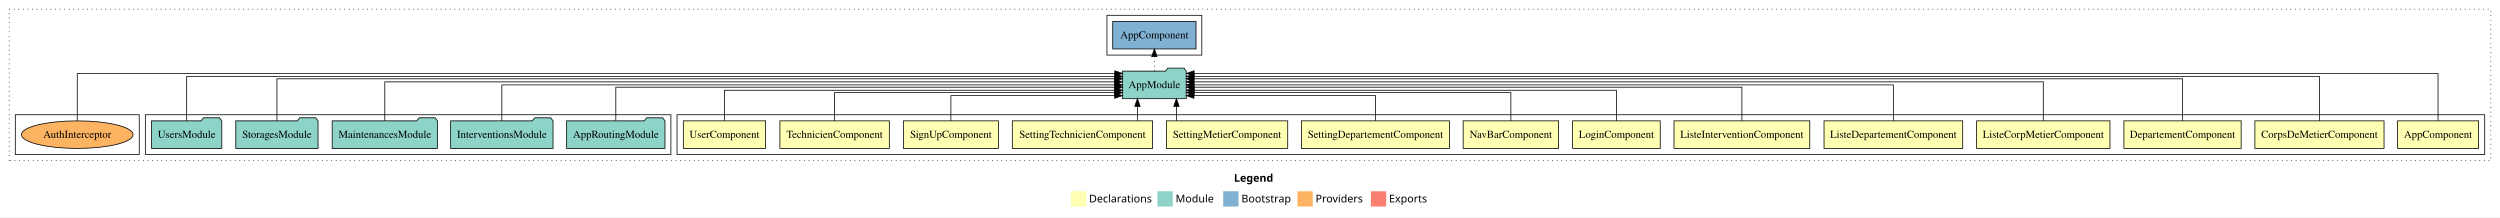
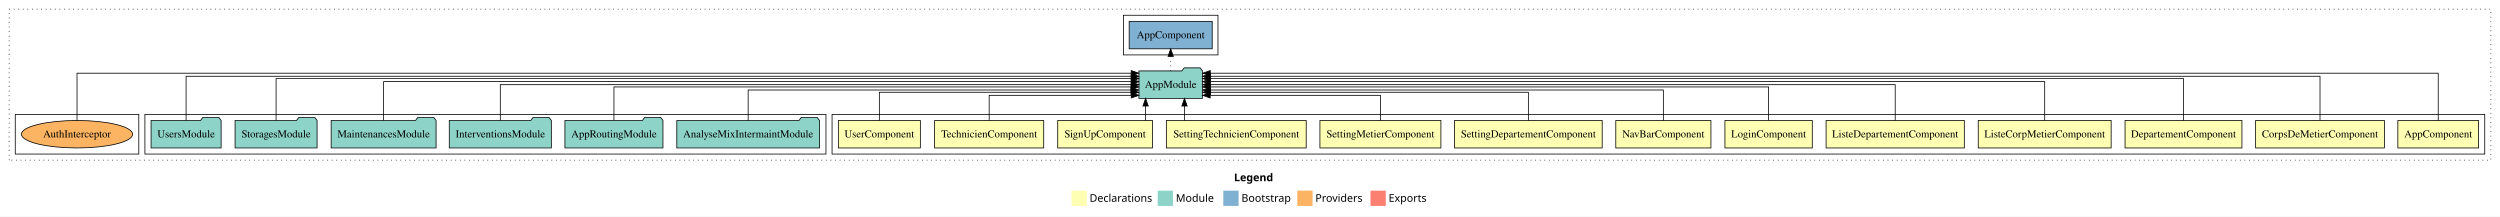
- <svg xmlns="http://www.w3.org/2000/svg" width="3268pt" height="284pt" viewBox="0.00 0.00 3268.00 284.00">
+ <svg xmlns="http://www.w3.org/2000/svg" width="3278pt" height="284pt" viewBox="0.00 0.00 3278.00 284.00">
  <g id="graph0" class="graph" transform="scale(1 1) rotate(0) translate(4 280)">
-     <polygon fill="#ffffff" stroke="transparent" points="-4,4 -4,-280 3264,-280 3264,4 -4,4" />
-     <text text-anchor="start" x="1609.009" y="-42.4" font-family="sans-serif" font-weight="bold" font-size="14.00" fill="#000000">Legend</text>
-     <polygon fill="#ffffb3" stroke="transparent" points="1396,-10 1396,-30 1416,-30 1416,-10 1396,-10" />
-     <text text-anchor="start" x="1419.629" y="-15.4" font-family="sans-serif" font-size="14.00" fill="#000000">  Declarations</text>
-     <polygon fill="#8dd3c7" stroke="transparent" points="1509,-10 1509,-30 1529,-30 1529,-10 1509,-10" />
-     <text text-anchor="start" x="1532.725" y="-15.4" font-family="sans-serif" font-size="14.00" fill="#000000">  Module</text>
-     <polygon fill="#80b1d3" stroke="transparent" points="1595,-10 1595,-30 1615,-30 1615,-10 1595,-10" />
-     <text text-anchor="start" x="1618.781" y="-15.4" font-family="sans-serif" font-size="14.00" fill="#000000">  Bootstrap</text>
-     <polygon fill="#fdb462" stroke="transparent" points="1692,-10 1692,-30 1712,-30 1712,-10 1692,-10" />
-     <text text-anchor="start" x="1715.673" y="-15.4" font-family="sans-serif" font-size="14.00" fill="#000000">  Providers</text>
-     <polygon fill="#fb8072" stroke="transparent" points="1788,-10 1788,-30 1808,-30 1808,-10 1788,-10" />
-     <text text-anchor="start" x="1811.726" y="-15.4" font-family="sans-serif" font-size="14.00" fill="#000000">  Exports</text>
+     <polygon fill="#ffffff" stroke="transparent" points="-4,4 -4,-280 3274,-280 3274,4 -4,4" />
+     <text text-anchor="start" x="1614.009" y="-42.4" font-family="sans-serif" font-weight="bold" font-size="14.00" fill="#000000">Legend</text>
+     <polygon fill="#ffffb3" stroke="transparent" points="1401,-10 1401,-30 1421,-30 1421,-10 1401,-10" />
+     <text text-anchor="start" x="1424.629" y="-15.4" font-family="sans-serif" font-size="14.00" fill="#000000">  Declarations</text>
+     <polygon fill="#8dd3c7" stroke="transparent" points="1514,-10 1514,-30 1534,-30 1534,-10 1514,-10" />
+     <text text-anchor="start" x="1537.725" y="-15.4" font-family="sans-serif" font-size="14.00" fill="#000000">  Module</text>
+     <polygon fill="#80b1d3" stroke="transparent" points="1600,-10 1600,-30 1620,-30 1620,-10 1600,-10" />
+     <text text-anchor="start" x="1623.781" y="-15.4" font-family="sans-serif" font-size="14.00" fill="#000000">  Bootstrap</text>
+     <polygon fill="#fdb462" stroke="transparent" points="1697,-10 1697,-30 1717,-30 1717,-10 1697,-10" />
+     <text text-anchor="start" x="1720.673" y="-15.4" font-family="sans-serif" font-size="14.00" fill="#000000">  Providers</text>
+     <polygon fill="#fb8072" stroke="transparent" points="1793,-10 1793,-30 1813,-30 1813,-10 1793,-10" />
+     <text text-anchor="start" x="1816.726" y="-15.4" font-family="sans-serif" font-size="14.00" fill="#000000">  Exports</text>
    <g id="clust1" class="cluster">
-       <polygon fill="none" stroke="#000000" stroke-dasharray="1,5" points="8,-70 8,-268 3252,-268 3252,-70 8,-70" />
+       <polygon fill="none" stroke="#000000" stroke-dasharray="1,5" points="8,-70 8,-268 3262,-268 3262,-70 8,-70" />
    </g>
    <g id="clust2" class="cluster">
-       <polygon fill="none" stroke="#000000" points="881,-78 881,-130 3244,-130 3244,-78 881,-78" />
-     </g>
-     <g id="clust17" class="cluster">
-       <polygon fill="none" stroke="#000000" points="186,-78 186,-130 873,-130 873,-78 186,-78" />
+       <polygon fill="none" stroke="#000000" points="1087,-78 1087,-130 3254,-130 3254,-78 1087,-78" />
+     </g>
+     <g id="clust16" class="cluster">
+       <polygon fill="none" stroke="#000000" points="186,-78 186,-130 1079,-130 1079,-78 186,-78" />
+     </g>
+     <g id="clust18" class="cluster">
+       <polygon fill="none" stroke="#000000" points="1469,-208 1469,-260 1593,-260 1593,-208 1469,-208" />
    </g>
    <g id="clust19" class="cluster">
-       <polygon fill="none" stroke="#000000" points="1443,-208 1443,-260 1567,-260 1567,-208 1443,-208" />
-     </g>
-     <g id="clust20" class="cluster">
      <polygon fill="none" stroke="#000000" points="16,-78 16,-130 178,-130 178,-78 16,-78" />
    </g>
    <g id="node1" class="node">
-       <polygon fill="#ffffb3" stroke="#000000" points="3235.94,-122 3130.06,-122 3130.06,-86 3235.94,-86 3235.94,-122" />
-       <text text-anchor="middle" x="3183" y="-99.8" font-family="Times,serif" font-size="14.00" fill="#000000">AppComponent</text>
+       <polygon fill="#ffffb3" stroke="#000000" points="3245.94,-122 3140.06,-122 3140.06,-86 3245.94,-86 3245.94,-122" />
+       <text text-anchor="middle" x="3193" y="-99.8" font-family="Times,serif" font-size="14.00" fill="#000000">AppComponent</text>
+     </g>
+     <g id="node14" class="node">
+       <polygon fill="#8dd3c7" stroke="#000000" points="1572.657,-187 1569.657,-191 1548.657,-191 1545.657,-187 1489.343,-187 1489.343,-151 1572.657,-151 1572.657,-187" />
+       <text text-anchor="middle" x="1531" y="-164.8" font-family="Times,serif" font-size="14.00" fill="#000000">AppModule</text>
+     </g>
+     <g id="edge1" class="edge">
+       <path fill="none" stroke="#000000" d="M3193,-122.153C3193,-145.757 3193,-184 3193,-184 3193,-184 1582.915,-184 1582.915,-184" />
+       <polygon fill="#000000" stroke="#000000" points="1582.915,-180.5 1572.915,-184 1582.915,-187.5 1582.915,-180.5" />
+     </g>
+     <g id="node2" class="node">
+       <polygon fill="#ffffb3" stroke="#000000" points="3122.412,-122 2953.588,-122 2953.588,-86 3122.412,-86 3122.412,-122" />
+       <text text-anchor="middle" x="3038" y="-99.8" font-family="Times,serif" font-size="14.00" fill="#000000">CorpsDeMetierComponent</text>
+     </g>
+     <g id="edge2" class="edge">
+       <path fill="none" stroke="#000000" d="M3038,-122.011C3038,-144.485 3038,-180 3038,-180 3038,-180 1582.879,-180 1582.879,-180" />
+       <polygon fill="#000000" stroke="#000000" points="1582.879,-176.5 1572.879,-180 1582.879,-183.5 1582.879,-176.5" />
+     </g>
+     <g id="node3" class="node">
+       <polygon fill="#ffffb3" stroke="#000000" points="2935.63,-122 2782.37,-122 2782.37,-86 2935.63,-86 2935.63,-122" />
+       <text text-anchor="middle" x="2859" y="-99.8" font-family="Times,serif" font-size="14.00" fill="#000000">DepartementComponent</text>
+     </g>
+     <g id="edge3" class="edge">
+       <path fill="none" stroke="#000000" d="M2859,-122.045C2859,-143.662 2859,-177 2859,-177 2859,-177 1582.938,-177 1582.938,-177" />
+       <polygon fill="#000000" stroke="#000000" points="1582.938,-173.5 1572.938,-177 1582.938,-180.5 1582.938,-173.5" />
+     </g>
+     <g id="node4" class="node">
+       <polygon fill="#ffffb3" stroke="#000000" points="2764.139,-122 2589.861,-122 2589.861,-86 2764.139,-86 2764.139,-122" />
+       <text text-anchor="middle" x="2677" y="-99.8" font-family="Times,serif" font-size="14.00" fill="#000000">ListeCorpMetierComponent</text>
+     </g>
+     <g id="edge4" class="edge">
+       <path fill="none" stroke="#000000" d="M2677,-122.129C2677,-142.572 2677,-173 2677,-173 2677,-173 1582.804,-173 1582.804,-173" />
+       <polygon fill="#000000" stroke="#000000" points="1582.804,-169.5 1572.804,-173 1582.804,-176.5 1582.804,-169.5" />
+     </g>
+     <g id="node5" class="node">
+       <polygon fill="#ffffb3" stroke="#000000" points="2571.623,-122 2390.377,-122 2390.377,-86 2571.623,-86 2571.623,-122" />
+       <text text-anchor="middle" x="2481" y="-99.8" font-family="Times,serif" font-size="14.00" fill="#000000">ListeDepartementComponent</text>
+     </g>
+     <g id="edge5" class="edge">
+       <path fill="none" stroke="#000000" d="M2481,-122.106C2481,-141.339 2481,-169 2481,-169 2481,-169 1582.738,-169 1582.738,-169" />
+       <polygon fill="#000000" stroke="#000000" points="1582.738,-165.5 1572.738,-169 1582.738,-172.5 1582.738,-165.5" />
+     </g>
+     <g id="node6" class="node">
+       <polygon fill="#ffffb3" stroke="#000000" points="2372.276,-122 2257.724,-122 2257.724,-86 2372.276,-86 2372.276,-122" />
+       <text text-anchor="middle" x="2315" y="-99.8" font-family="Times,serif" font-size="14.00" fill="#000000">LoginComponent</text>
+     </g>
+     <g id="edge6" class="edge">
+       <path fill="none" stroke="#000000" d="M2315,-122.267C2315,-140.555 2315,-166 2315,-166 2315,-166 1582.874,-166 1582.874,-166" />
+       <polygon fill="#000000" stroke="#000000" points="1582.874,-162.5 1572.874,-166 1582.874,-169.5 1582.874,-162.5" />
+     </g>
+     <g id="node7" class="node">
+       <polygon fill="#ffffb3" stroke="#000000" points="2239.365,-122 2114.635,-122 2114.635,-86 2239.365,-86 2239.365,-122" />
+       <text text-anchor="middle" x="2177" y="-99.8" font-family="Times,serif" font-size="14.00" fill="#000000">NavBarComponent</text>
+     </g>
+     <g id="edge7" class="edge">
+       <path fill="none" stroke="#000000" d="M2177,-122.034C2177,-139.06 2177,-162 2177,-162 2177,-162 1582.888,-162 1582.888,-162" />
+       <polygon fill="#000000" stroke="#000000" points="1582.888,-158.5 1572.888,-162 1582.888,-165.5 1582.888,-158.5" />
+     </g>
+     <g id="node8" class="node">
+       <polygon fill="#ffffb3" stroke="#000000" points="2096.799,-122 1903.201,-122 1903.201,-86 2096.799,-86 2096.799,-122" />
+       <text text-anchor="middle" x="2000" y="-99.8" font-family="Times,serif" font-size="14.00" fill="#000000">SettingDepartementComponent</text>
+     </g>
+     <g id="edge8" class="edge">
+       <path fill="none" stroke="#000000" d="M2000,-122.009C2000,-138.049 2000,-159 2000,-159 2000,-159 1583.033,-159 1583.033,-159" />
+       <polygon fill="#000000" stroke="#000000" points="1583.033,-155.5 1573.033,-159 1583.033,-162.5 1583.033,-155.5" />
+     </g>
+     <g id="node9" class="node">
+       <polygon fill="#ffffb3" stroke="#000000" points="1885.317,-122 1726.683,-122 1726.683,-86 1885.317,-86 1885.317,-122" />
+       <text text-anchor="middle" x="1806" y="-99.8" font-family="Times,serif" font-size="14.00" fill="#000000">SettingMetierComponent</text>
+     </g>
+     <g id="edge9" class="edge">
+       <path fill="none" stroke="#000000" d="M1806,-122.124C1806,-136.783 1806,-155 1806,-155 1806,-155 1582.767,-155 1582.767,-155" />
+       <polygon fill="#000000" stroke="#000000" points="1582.767,-151.5 1572.767,-155 1582.766,-158.5 1582.767,-151.5" />
+     </g>
+     <g id="node10" class="node">
+       <polygon fill="#ffffb3" stroke="#000000" points="1708.694,-122 1525.306,-122 1525.306,-86 1708.694,-86 1708.694,-122" />
+       <text text-anchor="middle" x="1617" y="-99.8" font-family="Times,serif" font-size="14.00" fill="#000000">SettingTechnicienComponent</text>
+     </g>
+     <g id="edge10" class="edge">
+       <path fill="none" stroke="#000000" d="M1549.116,-122.106C1549.116,-122.106 1549.116,-140.991 1549.116,-140.991" />
+       <polygon fill="#000000" stroke="#000000" points="1545.616,-140.991 1549.116,-150.991 1552.616,-140.991 1545.616,-140.991" />
+     </g>
+     <g id="node11" class="node">
+       <polygon fill="#ffffb3" stroke="#000000" points="1507.112,-122 1382.888,-122 1382.888,-86 1507.112,-86 1507.112,-122" />
+       <text text-anchor="middle" x="1445" y="-99.8" font-family="Times,serif" font-size="14.00" fill="#000000">SignUpComponent</text>
+     </g>
+     <g id="edge11" class="edge">
+       <path fill="none" stroke="#000000" d="M1498.114,-122.106C1498.114,-122.106 1498.114,-140.991 1498.114,-140.991" />
+       <polygon fill="#000000" stroke="#000000" points="1494.614,-140.991 1498.114,-150.991 1501.614,-140.991 1494.614,-140.991" />
+     </g>
+     <g id="node12" class="node">
+       <polygon fill="#ffffb3" stroke="#000000" points="1364.525,-122 1221.475,-122 1221.475,-86 1364.525,-86 1364.525,-122" />
+       <text text-anchor="middle" x="1293" y="-99.8" font-family="Times,serif" font-size="14.00" fill="#000000">TechnicienComponent</text>
+     </g>
+     <g id="edge12" class="edge">
+       <path fill="none" stroke="#000000" d="M1293,-122.124C1293,-136.783 1293,-155 1293,-155 1293,-155 1479.271,-155 1479.271,-155" />
+       <polygon fill="#000000" stroke="#000000" points="1479.271,-158.5 1489.271,-155 1479.271,-151.5 1479.271,-158.5" />
+     </g>
+     <g id="node13" class="node">
+       <polygon fill="#ffffb3" stroke="#000000" points="1202.759,-122 1095.241,-122 1095.241,-86 1202.759,-86 1202.759,-122" />
+       <text text-anchor="middle" x="1149" y="-99.8" font-family="Times,serif" font-size="14.00" fill="#000000">UserComponent</text>
+     </g>
+     <g id="edge13" class="edge">
+       <path fill="none" stroke="#000000" d="M1149,-122.009C1149,-138.049 1149,-159 1149,-159 1149,-159 1479.027,-159 1479.027,-159" />
+       <polygon fill="#000000" stroke="#000000" points="1479.027,-162.5 1489.027,-159 1479.027,-155.5 1479.027,-162.5" />
+     </g>
+     <g id="node21" class="node">
+       <polygon fill="#80b1d3" stroke="#000000" points="1585.439,-252 1476.561,-252 1476.561,-216 1585.439,-216 1585.439,-252" />
+       <text text-anchor="middle" x="1531" y="-229.8" font-family="Times,serif" font-size="14.00" fill="#000000">AppComponent </text>
+     </g>
+     <g id="edge20" class="edge">
+       <path fill="none" stroke="#000000" stroke-dasharray="1,5" d="M1531,-187.106C1531,-187.106 1531,-205.991 1531,-205.991" />
+       <polygon fill="#000000" stroke="#000000" points="1527.5,-205.991 1531,-215.991 1534.5,-205.991 1527.5,-205.991" />
    </g>
    <g id="node15" class="node">
-       <polygon fill="#8dd3c7" stroke="#000000" points="1546.657,-187 1543.657,-191 1522.657,-191 1519.657,-187 1463.343,-187 1463.343,-151 1546.657,-151 1546.657,-187" />
-       <text text-anchor="middle" x="1505" y="-164.8" font-family="Times,serif" font-size="14.00" fill="#000000">AppModule</text>
-     </g>
-     <g id="edge1" class="edge">
-       <path fill="none" stroke="#000000" d="M3183,-122.153C3183,-145.757 3183,-184 3183,-184 3183,-184 1556.898,-184 1556.898,-184" />
-       <polygon fill="#000000" stroke="#000000" points="1556.898,-180.5 1546.898,-184 1556.898,-187.5 1556.898,-180.5" />
-     </g>
-     <g id="node2" class="node">
-       <polygon fill="#ffffb3" stroke="#000000" points="3112.412,-122 2943.588,-122 2943.588,-86 3112.412,-86 3112.412,-122" />
-       <text text-anchor="middle" x="3028" y="-99.8" font-family="Times,serif" font-size="14.00" fill="#000000">CorpsDeMetierComponent</text>
-     </g>
-     <g id="edge2" class="edge">
-       <path fill="none" stroke="#000000" d="M3028,-122.011C3028,-144.485 3028,-180 3028,-180 3028,-180 1556.924,-180 1556.924,-180" />
-       <polygon fill="#000000" stroke="#000000" points="1556.924,-176.5 1546.924,-180 1556.924,-183.5 1556.924,-176.5" />
-     </g>
-     <g id="node3" class="node">
-       <polygon fill="#ffffb3" stroke="#000000" points="2925.63,-122 2772.37,-122 2772.37,-86 2925.63,-86 2925.63,-122" />
-       <text text-anchor="middle" x="2849" y="-99.8" font-family="Times,serif" font-size="14.00" fill="#000000">DepartementComponent</text>
-     </g>
-     <g id="edge3" class="edge">
-       <path fill="none" stroke="#000000" d="M2849,-122.045C2849,-143.662 2849,-177 2849,-177 2849,-177 1556.697,-177 1556.697,-177" />
-       <polygon fill="#000000" stroke="#000000" points="1556.697,-173.5 1546.697,-177 1556.697,-180.5 1556.697,-173.5" />
-     </g>
-     <g id="node4" class="node">
-       <polygon fill="#ffffb3" stroke="#000000" points="2754.139,-122 2579.861,-122 2579.861,-86 2754.139,-86 2754.139,-122" />
-       <text text-anchor="middle" x="2667" y="-99.8" font-family="Times,serif" font-size="14.00" fill="#000000">ListeCorpMetierComponent</text>
-     </g>
-     <g id="edge4" class="edge">
-       <path fill="none" stroke="#000000" d="M2667,-122.129C2667,-142.572 2667,-173 2667,-173 2667,-173 1556.699,-173 1556.699,-173" />
-       <polygon fill="#000000" stroke="#000000" points="1556.699,-169.5 1546.699,-173 1556.699,-176.5 1556.699,-169.5" />
-     </g>
-     <g id="node5" class="node">
-       <polygon fill="#ffffb3" stroke="#000000" points="2561.623,-122 2380.377,-122 2380.377,-86 2561.623,-86 2561.623,-122" />
-       <text text-anchor="middle" x="2471" y="-99.8" font-family="Times,serif" font-size="14.00" fill="#000000">ListeDepartementComponent</text>
-     </g>
-     <g id="edge5" class="edge">
-       <path fill="none" stroke="#000000" d="M2471,-122.106C2471,-141.339 2471,-169 2471,-169 2471,-169 1556.818,-169 1556.818,-169" />
-       <polygon fill="#000000" stroke="#000000" points="1556.818,-165.5 1546.818,-169 1556.818,-172.5 1556.818,-165.5" />
-     </g>
-     <g id="node6" class="node">
-       <polygon fill="#ffffb3" stroke="#000000" points="2361.748,-122 2184.252,-122 2184.252,-86 2361.748,-86 2361.748,-122" />
-       <text text-anchor="middle" x="2273" y="-99.8" font-family="Times,serif" font-size="14.00" fill="#000000">ListeInterventionComponent</text>
-     </g>
-     <g id="edge6" class="edge">
-       <path fill="none" stroke="#000000" d="M2273,-122.267C2273,-140.555 2273,-166 2273,-166 2273,-166 1556.836,-166 1556.836,-166" />
-       <polygon fill="#000000" stroke="#000000" points="1556.836,-162.5 1546.836,-166 1556.836,-169.5 1556.836,-162.5" />
-     </g>
-     <g id="node7" class="node">
-       <polygon fill="#ffffb3" stroke="#000000" points="2166.276,-122 2051.724,-122 2051.724,-86 2166.276,-86 2166.276,-122" />
-       <text text-anchor="middle" x="2109" y="-99.8" font-family="Times,serif" font-size="14.00" fill="#000000">LoginComponent</text>
-     </g>
-     <g id="edge7" class="edge">
-       <path fill="none" stroke="#000000" d="M2109,-122.034C2109,-139.06 2109,-162 2109,-162 2109,-162 1556.993,-162 1556.993,-162" />
-       <polygon fill="#000000" stroke="#000000" points="1556.993,-158.5 1546.993,-162 1556.993,-165.5 1556.993,-158.5" />
-     </g>
-     <g id="node8" class="node">
-       <polygon fill="#ffffb3" stroke="#000000" points="2033.366,-122 1908.634,-122 1908.634,-86 2033.366,-86 2033.366,-122" />
-       <text text-anchor="middle" x="1971" y="-99.8" font-family="Times,serif" font-size="14.00" fill="#000000">NavBarComponent</text>
-     </g>
-     <g id="edge8" class="edge">
-       <path fill="none" stroke="#000000" d="M1971,-122.009C1971,-138.049 1971,-159 1971,-159 1971,-159 1556.764,-159 1556.764,-159" />
-       <polygon fill="#000000" stroke="#000000" points="1556.764,-155.5 1546.764,-159 1556.764,-162.5 1556.764,-155.5" />
-     </g>
-     <g id="node9" class="node">
-       <polygon fill="#ffffb3" stroke="#000000" points="1890.799,-122 1697.201,-122 1697.201,-86 1890.799,-86 1890.799,-122" />
-       <text text-anchor="middle" x="1794" y="-99.8" font-family="Times,serif" font-size="14.00" fill="#000000">SettingDepartementComponent</text>
-     </g>
-     <g id="edge9" class="edge">
-       <path fill="none" stroke="#000000" d="M1794,-122.124C1794,-136.783 1794,-155 1794,-155 1794,-155 1556.714,-155 1556.714,-155" />
-       <polygon fill="#000000" stroke="#000000" points="1556.715,-151.5 1546.714,-155 1556.714,-158.5 1556.715,-151.5" />
-     </g>
-     <g id="node10" class="node">
-       <polygon fill="#ffffb3" stroke="#000000" points="1679.317,-122 1520.683,-122 1520.683,-86 1679.317,-86 1679.317,-122" />
-       <text text-anchor="middle" x="1600" y="-99.8" font-family="Times,serif" font-size="14.00" fill="#000000">SettingMetierComponent</text>
-     </g>
-     <g id="edge10" class="edge">
-       <path fill="none" stroke="#000000" d="M1533.835,-122.106C1533.835,-122.106 1533.835,-140.991 1533.835,-140.991" />
-       <polygon fill="#000000" stroke="#000000" points="1530.335,-140.991 1533.835,-150.991 1537.335,-140.991 1530.335,-140.991" />
-     </g>
-     <g id="node11" class="node">
-       <polygon fill="#ffffb3" stroke="#000000" points="1502.694,-122 1319.306,-122 1319.306,-86 1502.694,-86 1502.694,-122" />
-       <text text-anchor="middle" x="1411" y="-99.8" font-family="Times,serif" font-size="14.00" fill="#000000">SettingTechnicienComponent</text>
-     </g>
-     <g id="edge11" class="edge">
-       <path fill="none" stroke="#000000" d="M1482.884,-122.106C1482.884,-122.106 1482.884,-140.991 1482.884,-140.991" />
-       <polygon fill="#000000" stroke="#000000" points="1479.384,-140.991 1482.884,-150.991 1486.384,-140.991 1479.384,-140.991" />
-     </g>
-     <g id="node12" class="node">
-       <polygon fill="#ffffb3" stroke="#000000" points="1301.112,-122 1176.888,-122 1176.888,-86 1301.112,-86 1301.112,-122" />
-       <text text-anchor="middle" x="1239" y="-99.8" font-family="Times,serif" font-size="14.00" fill="#000000">SignUpComponent</text>
-     </g>
-     <g id="edge12" class="edge">
-       <path fill="none" stroke="#000000" d="M1239,-122.124C1239,-136.783 1239,-155 1239,-155 1239,-155 1453.145,-155 1453.145,-155" />
-       <polygon fill="#000000" stroke="#000000" points="1453.145,-158.5 1463.145,-155 1453.145,-151.5 1453.145,-158.5" />
-     </g>
-     <g id="node13" class="node">
-       <polygon fill="#ffffb3" stroke="#000000" points="1158.525,-122 1015.475,-122 1015.475,-86 1158.525,-86 1158.525,-122" />
-       <text text-anchor="middle" x="1087" y="-99.8" font-family="Times,serif" font-size="14.00" fill="#000000">TechnicienComponent</text>
-     </g>
-     <g id="edge13" class="edge">
-       <path fill="none" stroke="#000000" d="M1087,-122.009C1087,-138.049 1087,-159 1087,-159 1087,-159 1453.007,-159 1453.007,-159" />
-       <polygon fill="#000000" stroke="#000000" points="1453.007,-162.5 1463.007,-159 1453.007,-155.5 1453.007,-162.5" />
-     </g>
-     <g id="node14" class="node">
-       <polygon fill="#ffffb3" stroke="#000000" points="996.759,-122 889.241,-122 889.241,-86 996.759,-86 996.759,-122" />
-       <text text-anchor="middle" x="943" y="-99.8" font-family="Times,serif" font-size="14.00" fill="#000000">UserComponent</text>
+       <polygon fill="#8dd3c7" stroke="#000000" points="1070.569,-122 1067.569,-126 1046.569,-126 1043.569,-122 883.431,-122 883.431,-86 1070.569,-86 1070.569,-122" />
+       <text text-anchor="middle" x="977" y="-99.8" font-family="Times,serif" font-size="14.00" fill="#000000">AnalyseMixIntermaintModule</text>
    </g>
    <g id="edge14" class="edge">
-       <path fill="none" stroke="#000000" d="M943,-122.034C943,-139.06 943,-162 943,-162 943,-162 1453.218,-162 1453.218,-162" />
-       <polygon fill="#000000" stroke="#000000" points="1453.218,-165.5 1463.218,-162 1453.218,-158.5 1453.218,-165.5" />
-     </g>
-     <g id="node21" class="node">
-       <polygon fill="#80b1d3" stroke="#000000" points="1559.439,-252 1450.561,-252 1450.561,-216 1559.439,-216 1559.439,-252" />
-       <text text-anchor="middle" x="1505" y="-229.8" font-family="Times,serif" font-size="14.00" fill="#000000">AppComponent </text>
-     </g>
-     <g id="edge20" class="edge">
-       <path fill="none" stroke="#000000" stroke-dasharray="1,5" d="M1505,-187.106C1505,-187.106 1505,-205.991 1505,-205.991" />
-       <polygon fill="#000000" stroke="#000000" points="1501.5,-205.991 1505,-215.991 1508.5,-205.991 1501.5,-205.991" />
+       <path fill="none" stroke="#000000" d="M977,-122.034C977,-139.06 977,-162 977,-162 977,-162 1478.905,-162 1478.905,-162" />
+       <polygon fill="#000000" stroke="#000000" points="1478.905,-165.5 1488.905,-162 1478.905,-158.5 1478.905,-165.5" />
    </g>
    <g id="node16" class="node">
      <polygon fill="#8dd3c7" stroke="#000000" points="865.274,-122 862.274,-126 841.274,-126 838.274,-122 736.726,-122 736.726,-86 865.274,-86 865.274,-122" />
      <text text-anchor="middle" x="801" y="-99.8" font-family="Times,serif" font-size="14.00" fill="#000000">AppRoutingModule</text>
    </g>
    <g id="edge15" class="edge">
-       <path fill="none" stroke="#000000" d="M801,-122.267C801,-140.555 801,-166 801,-166 801,-166 1453.33,-166 1453.33,-166" />
-       <polygon fill="#000000" stroke="#000000" points="1453.33,-169.5 1463.33,-166 1453.33,-162.5 1453.33,-169.5" />
+       <path fill="none" stroke="#000000" d="M801,-122.267C801,-140.555 801,-166 801,-166 801,-166 1479.13,-166 1479.13,-166" />
+       <polygon fill="#000000" stroke="#000000" points="1479.13,-169.5 1489.13,-166 1479.13,-162.5 1479.13,-169.5" />
    </g>
    <g id="node17" class="node">
      <polygon fill="#8dd3c7" stroke="#000000" points="718.917,-122 715.917,-126 694.917,-126 691.917,-122 585.083,-122 585.083,-86 718.917,-86 718.917,-122" />
      <text text-anchor="middle" x="652" y="-99.8" font-family="Times,serif" font-size="14.00" fill="#000000">InterventionsModule</text>
    </g>
    <g id="edge16" class="edge">
-       <path fill="none" stroke="#000000" d="M652,-122.106C652,-141.339 652,-169 652,-169 652,-169 1453.281,-169 1453.281,-169" />
-       <polygon fill="#000000" stroke="#000000" points="1453.281,-172.5 1463.281,-169 1453.281,-165.5 1453.281,-172.5" />
+       <path fill="none" stroke="#000000" d="M652,-122.106C652,-141.339 652,-169 652,-169 652,-169 1479.195,-169 1479.195,-169" />
+       <polygon fill="#000000" stroke="#000000" points="1479.195,-172.5 1489.195,-169 1479.195,-165.5 1479.195,-172.5" />
    </g>
    <g id="node18" class="node">
      <polygon fill="#8dd3c7" stroke="#000000" points="567.793,-122 564.793,-126 543.793,-126 540.793,-122 430.207,-122 430.207,-86 567.793,-86 567.793,-122" />
      <text text-anchor="middle" x="499" y="-99.8" font-family="Times,serif" font-size="14.00" fill="#000000">MaintenancesModule</text>
    </g>
    <g id="edge17" class="edge">
-       <path fill="none" stroke="#000000" d="M499,-122.129C499,-142.572 499,-173 499,-173 499,-173 1453.054,-173 1453.054,-173" />
-       <polygon fill="#000000" stroke="#000000" points="1453.054,-176.5 1463.054,-173 1453.054,-169.5 1453.054,-176.5" />
+       <path fill="none" stroke="#000000" d="M499,-122.129C499,-142.572 499,-173 499,-173 499,-173 1479.266,-173 1479.266,-173" />
+       <polygon fill="#000000" stroke="#000000" points="1479.266,-176.5 1489.266,-173 1479.266,-169.5 1479.266,-176.5" />
    </g>
    <g id="node19" class="node">
      <polygon fill="#8dd3c7" stroke="#000000" points="411.758,-122 408.758,-126 387.758,-126 384.758,-122 304.242,-122 304.242,-86 411.758,-86 411.758,-122" />
      <text text-anchor="middle" x="358" y="-99.8" font-family="Times,serif" font-size="14.00" fill="#000000">StoragesModule</text>
    </g>
    <g id="edge18" class="edge">
-       <path fill="none" stroke="#000000" d="M358,-122.045C358,-143.662 358,-177 358,-177 358,-177 1453.159,-177 1453.159,-177" />
-       <polygon fill="#000000" stroke="#000000" points="1453.159,-180.5 1463.159,-177 1453.159,-173.5 1453.159,-180.5" />
+       <path fill="none" stroke="#000000" d="M358,-122.045C358,-143.662 358,-177 358,-177 358,-177 1479.252,-177 1479.252,-177" />
+       <polygon fill="#000000" stroke="#000000" points="1479.252,-180.5 1489.252,-177 1479.252,-173.5 1479.252,-180.5" />
    </g>
    <g id="node20" class="node">
      <polygon fill="#8dd3c7" stroke="#000000" points="285.922,-122 282.922,-126 261.922,-126 258.922,-122 194.078,-122 194.078,-86 285.922,-86 285.922,-122" />
      <text text-anchor="middle" x="240" y="-99.8" font-family="Times,serif" font-size="14.00" fill="#000000">UsersModule</text>
    </g>
    <g id="edge19" class="edge">
-       <path fill="none" stroke="#000000" d="M240,-122.011C240,-144.485 240,-180 240,-180 240,-180 1453.272,-180 1453.272,-180" />
-       <polygon fill="#000000" stroke="#000000" points="1453.272,-183.5 1463.272,-180 1453.272,-176.5 1453.272,-183.5" />
+       <path fill="none" stroke="#000000" d="M240,-122.011C240,-144.485 240,-180 240,-180 240,-180 1479.145,-180 1479.145,-180" />
+       <polygon fill="#000000" stroke="#000000" points="1479.145,-183.5 1489.145,-180 1479.145,-176.5 1479.145,-183.5" />
    </g>
    <g id="node22" class="node">
      <ellipse fill="#fdb462" stroke="#000000" cx="97" cy="-104" rx="72.912" ry="18" />
      <text text-anchor="middle" x="97" y="-99.8" font-family="Times,serif" font-size="14.00" fill="#000000">AuthInterceptor</text>
    </g>
    <g id="edge21" class="edge">
-       <path fill="none" stroke="#000000" d="M97,-122.153C97,-145.757 97,-184 97,-184 97,-184 1453.243,-184 1453.243,-184" />
-       <polygon fill="#000000" stroke="#000000" points="1453.243,-187.5 1463.243,-184 1453.243,-180.5 1453.243,-187.5" />
+       <path fill="none" stroke="#000000" d="M97,-122.153C97,-145.757 97,-184 97,-184 97,-184 1479.245,-184 1479.245,-184" />
+       <polygon fill="#000000" stroke="#000000" points="1479.245,-187.5 1489.245,-184 1479.245,-180.5 1479.245,-187.5" />
    </g>
  </g>
</svg>
